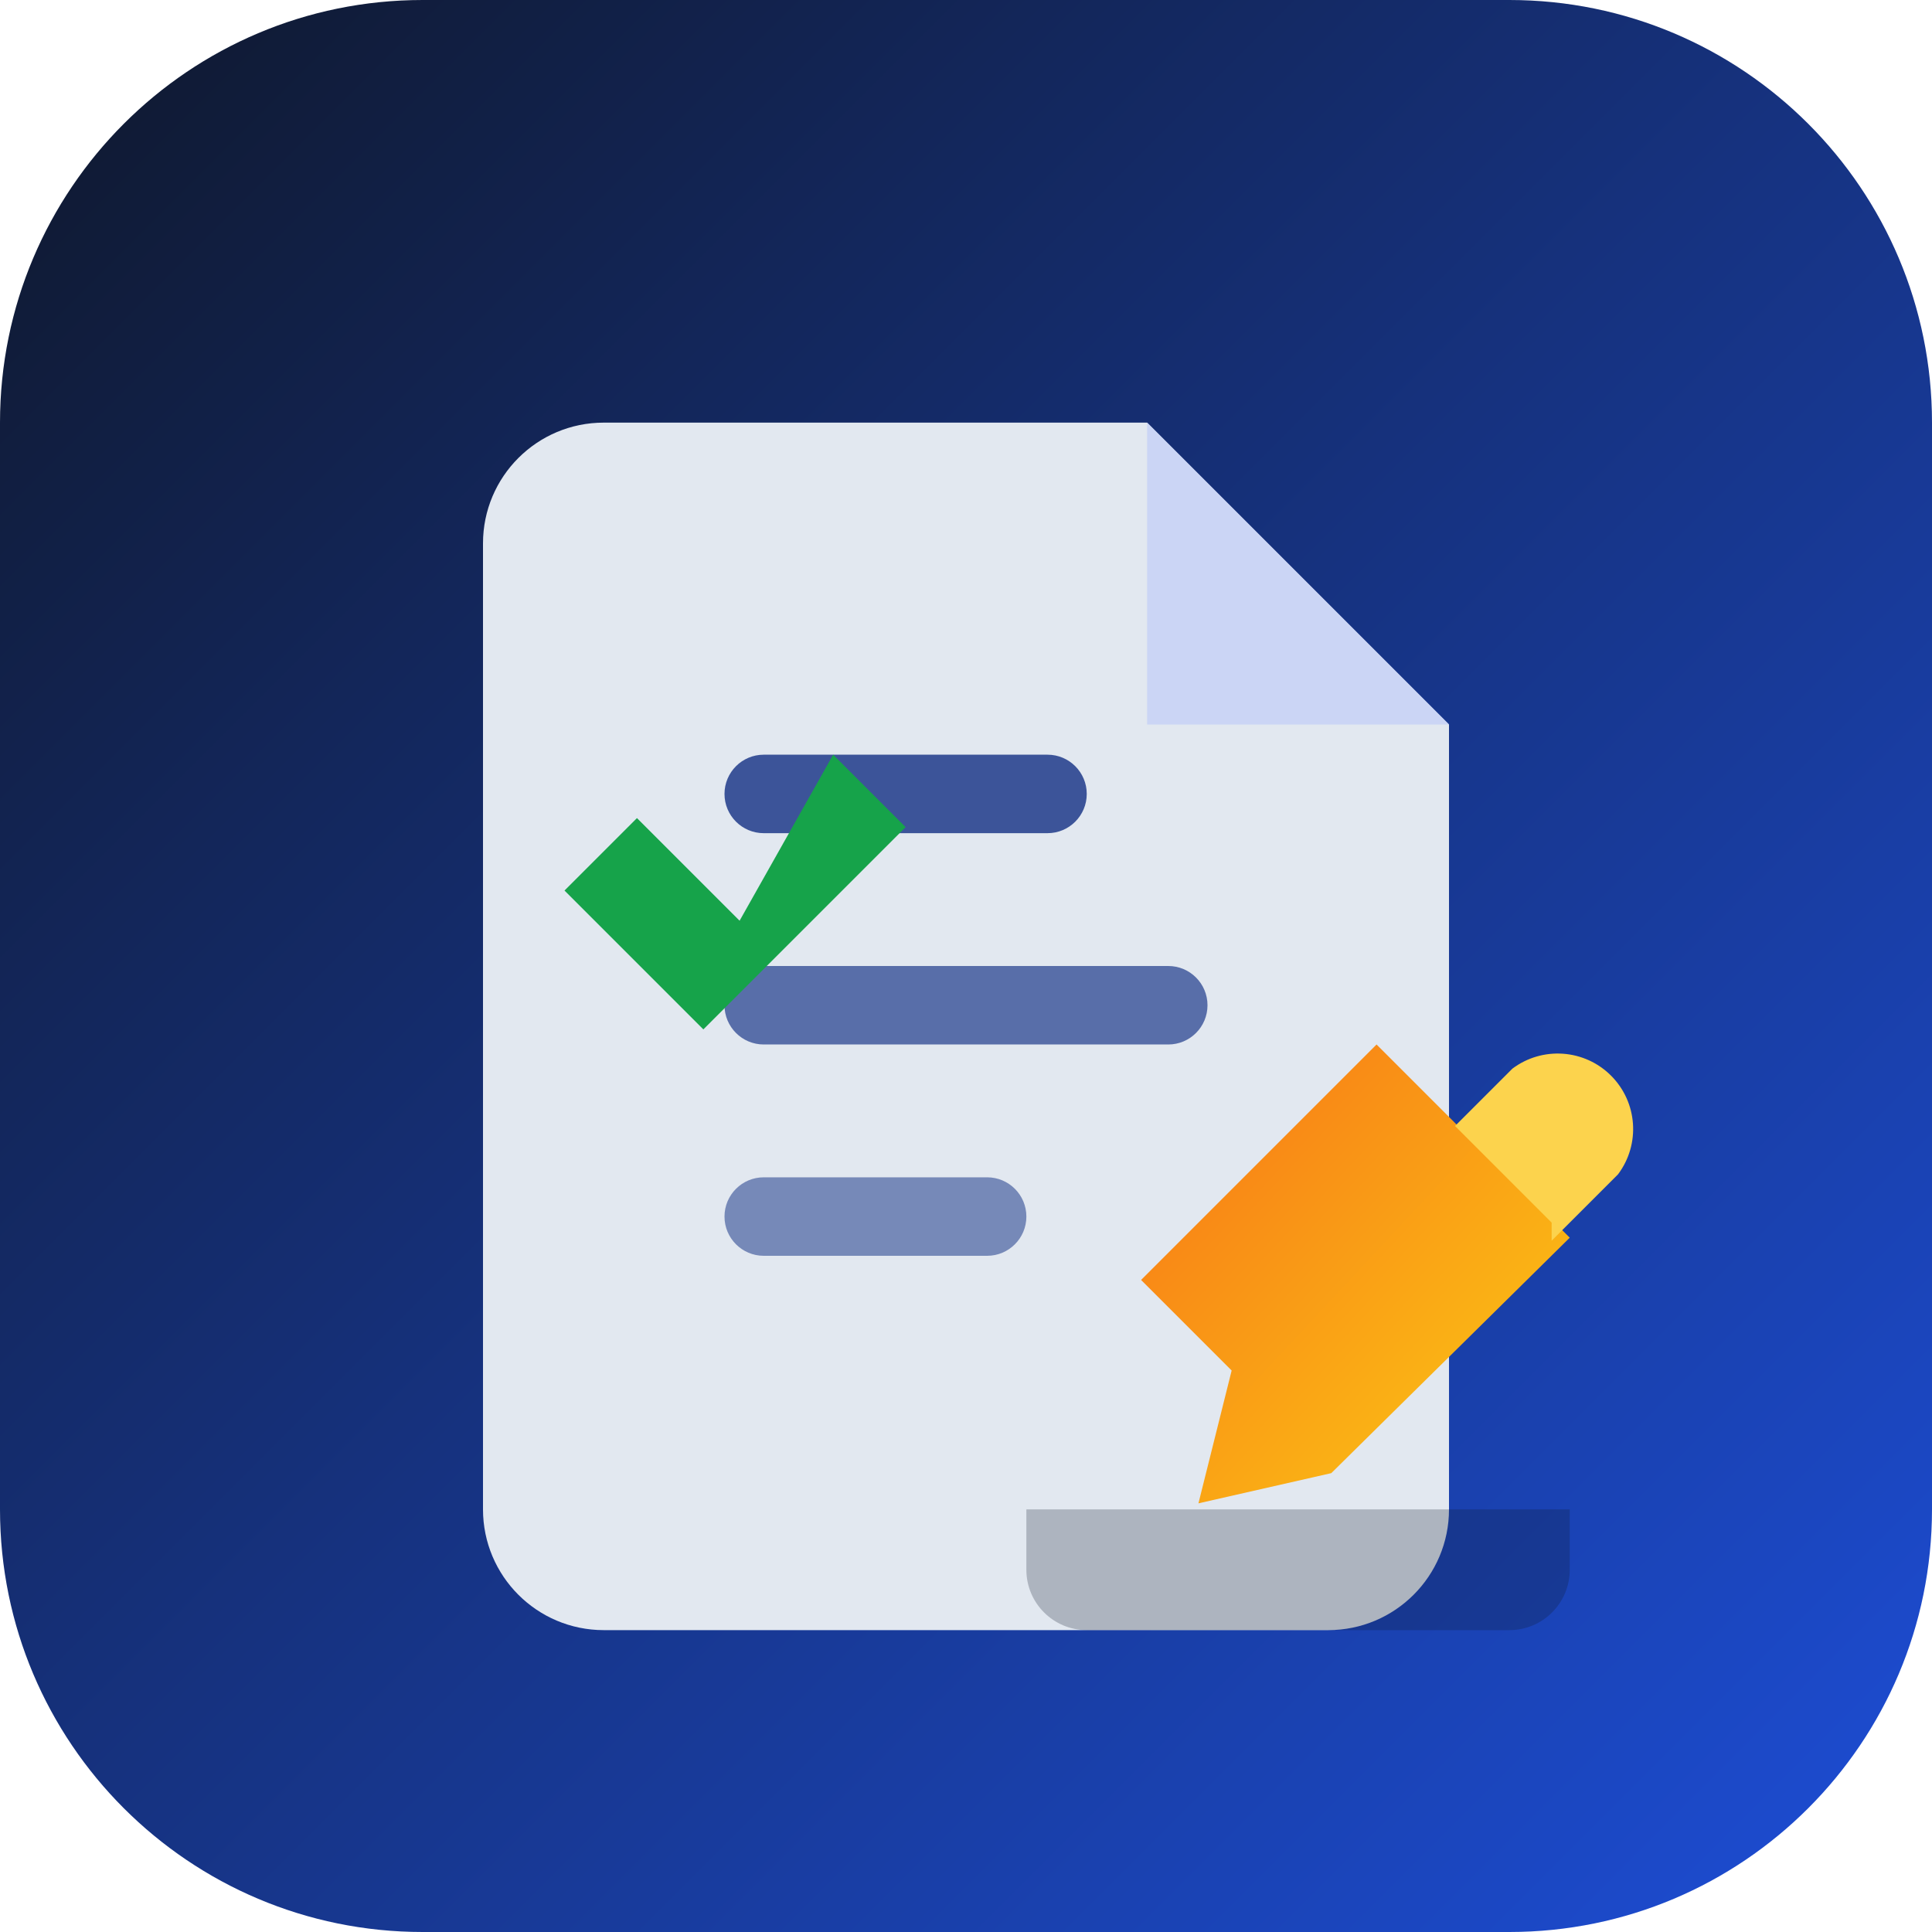
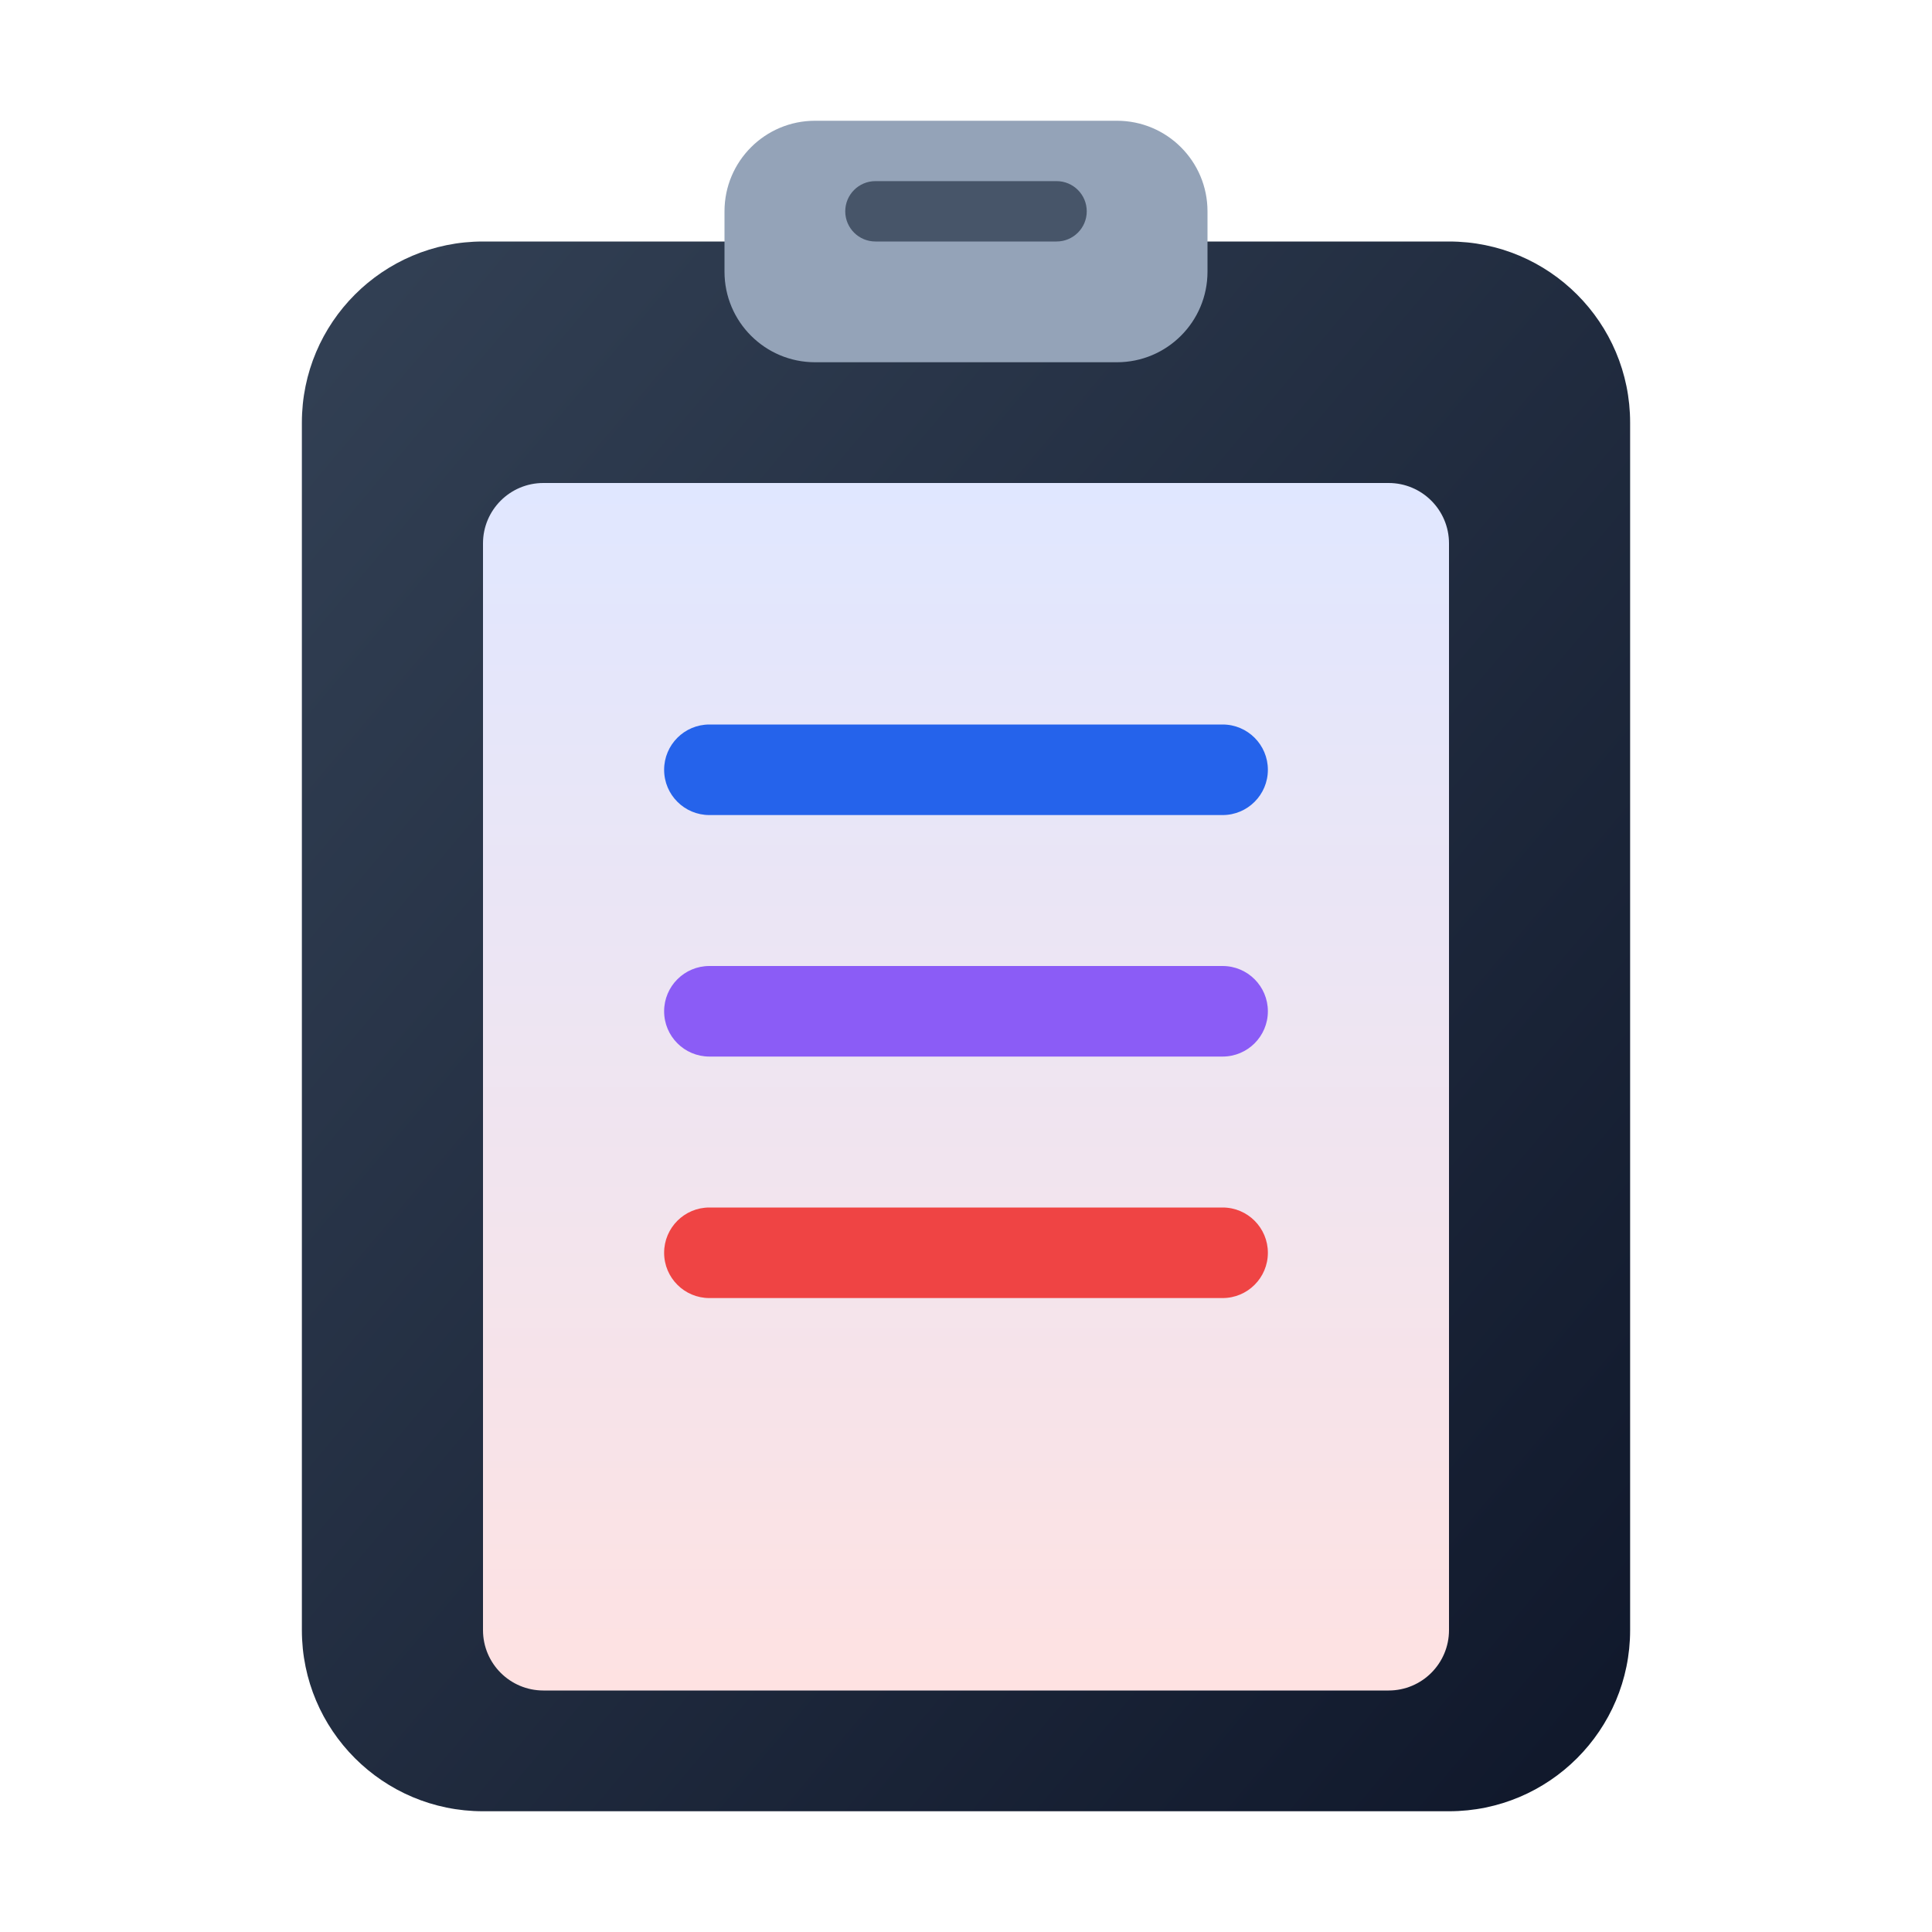
<svg xmlns="http://www.w3.org/2000/svg" viewBox="0 0 64 64">
  <defs>
-     <linearGradient id="bg" x1="0%" y1="0%" x2="100%" y2="100%">
-       <stop offset="0%" stop-color="#0f172a" />
-       <stop offset="100%" stop-color="#1d4ed8" />
+     <linearGradient id="boardGrad" x1="0%" y1="0%" x2="100%" y2="100%">
+       <stop offset="0%" stop-color="#334155" />
+       <stop offset="100%" stop-color="#0F172A" />
    </linearGradient>
-     <linearGradient id="pen" x1="0%" y1="0%" x2="100%" y2="100%">
-       <stop offset="0%" stop-color="#f97316" />
-       <stop offset="100%" stop-color="#facc15" />
+     <linearGradient id="paperGrad" x1="0%" y1="0%" x2="0%" y2="100%">
+       <stop offset="0%" stop-color="#E0E7FF" />
+       <stop offset="100%" stop-color="#FEE2E2" />
    </linearGradient>
  </defs>
-   <rect width="64" height="64" rx="14" ry="14" fill="url(#bg)" />
-   <path d="M20 14h18l10 10v26a4 4 0 0 1-4 4H20a4 4 0 0 1-4-4V18a4 4 0 0 1 4-4z" fill="#e2e8f0" />
-   <path d="M38 14v10h10" fill="#cbd5f5" />
-   <rect x="24" y="25" width="12" height="2.6" rx="1.3" fill="#1e3a8a" opacity="0.85" />
-   <rect x="24" y="32" width="16" height="2.6" rx="1.3" fill="#1e3a8a" opacity="0.7" />
-   <rect x="24" y="39" width="10" height="2.6" rx="1.3" fill="#1e3a8a" opacity="0.55" />
-   <path d="M24.5 30.5l-3.4-3.4-2.4 2.4 4.6 4.6L30 27.4 27.6 25z" fill="#16a34a" />
-   <path d="M37.8 42.4l7.8-7.8 6.4 6.4-7.9 7.8-4.4 1 1.1-4.4z" fill="url(#pen)" />
-   <path d="M51.4 40.5l-3.2-3.2 1.9-1.9a2.5 2.5 0 0 1 3.5 3.5l-2.2 2.2z" fill="#fcd34d" />
-   <path d="M34 50h18v2a2 2 0 0 1-2 2H36a2 2 0 0 1-2-2v-2z" fill="#0f172a" opacity="0.25" />
+   <rect x="10" y="8" width="44" height="52" rx="6" fill="url(#boardGrad)" />
+   <rect x="16" y="16" width="32" height="40" rx="2" fill="url(#paperGrad)" />
+   <rect x="24" y="4" width="16" height="8" rx="3" fill="#94A3B8" />
+   <rect x="28" y="6" width="8" height="2" rx="1" fill="#475569" />
+   <rect x="22" y="24" width="20" height="3" rx="1.5" fill="#2563EB" />
+   <rect x="22" y="32" width="20" height="3" rx="1.5" fill="#8B5CF6" />
+   <rect x="22" y="40" width="20" height="3" rx="1.5" fill="#EF4444" />
</svg>
